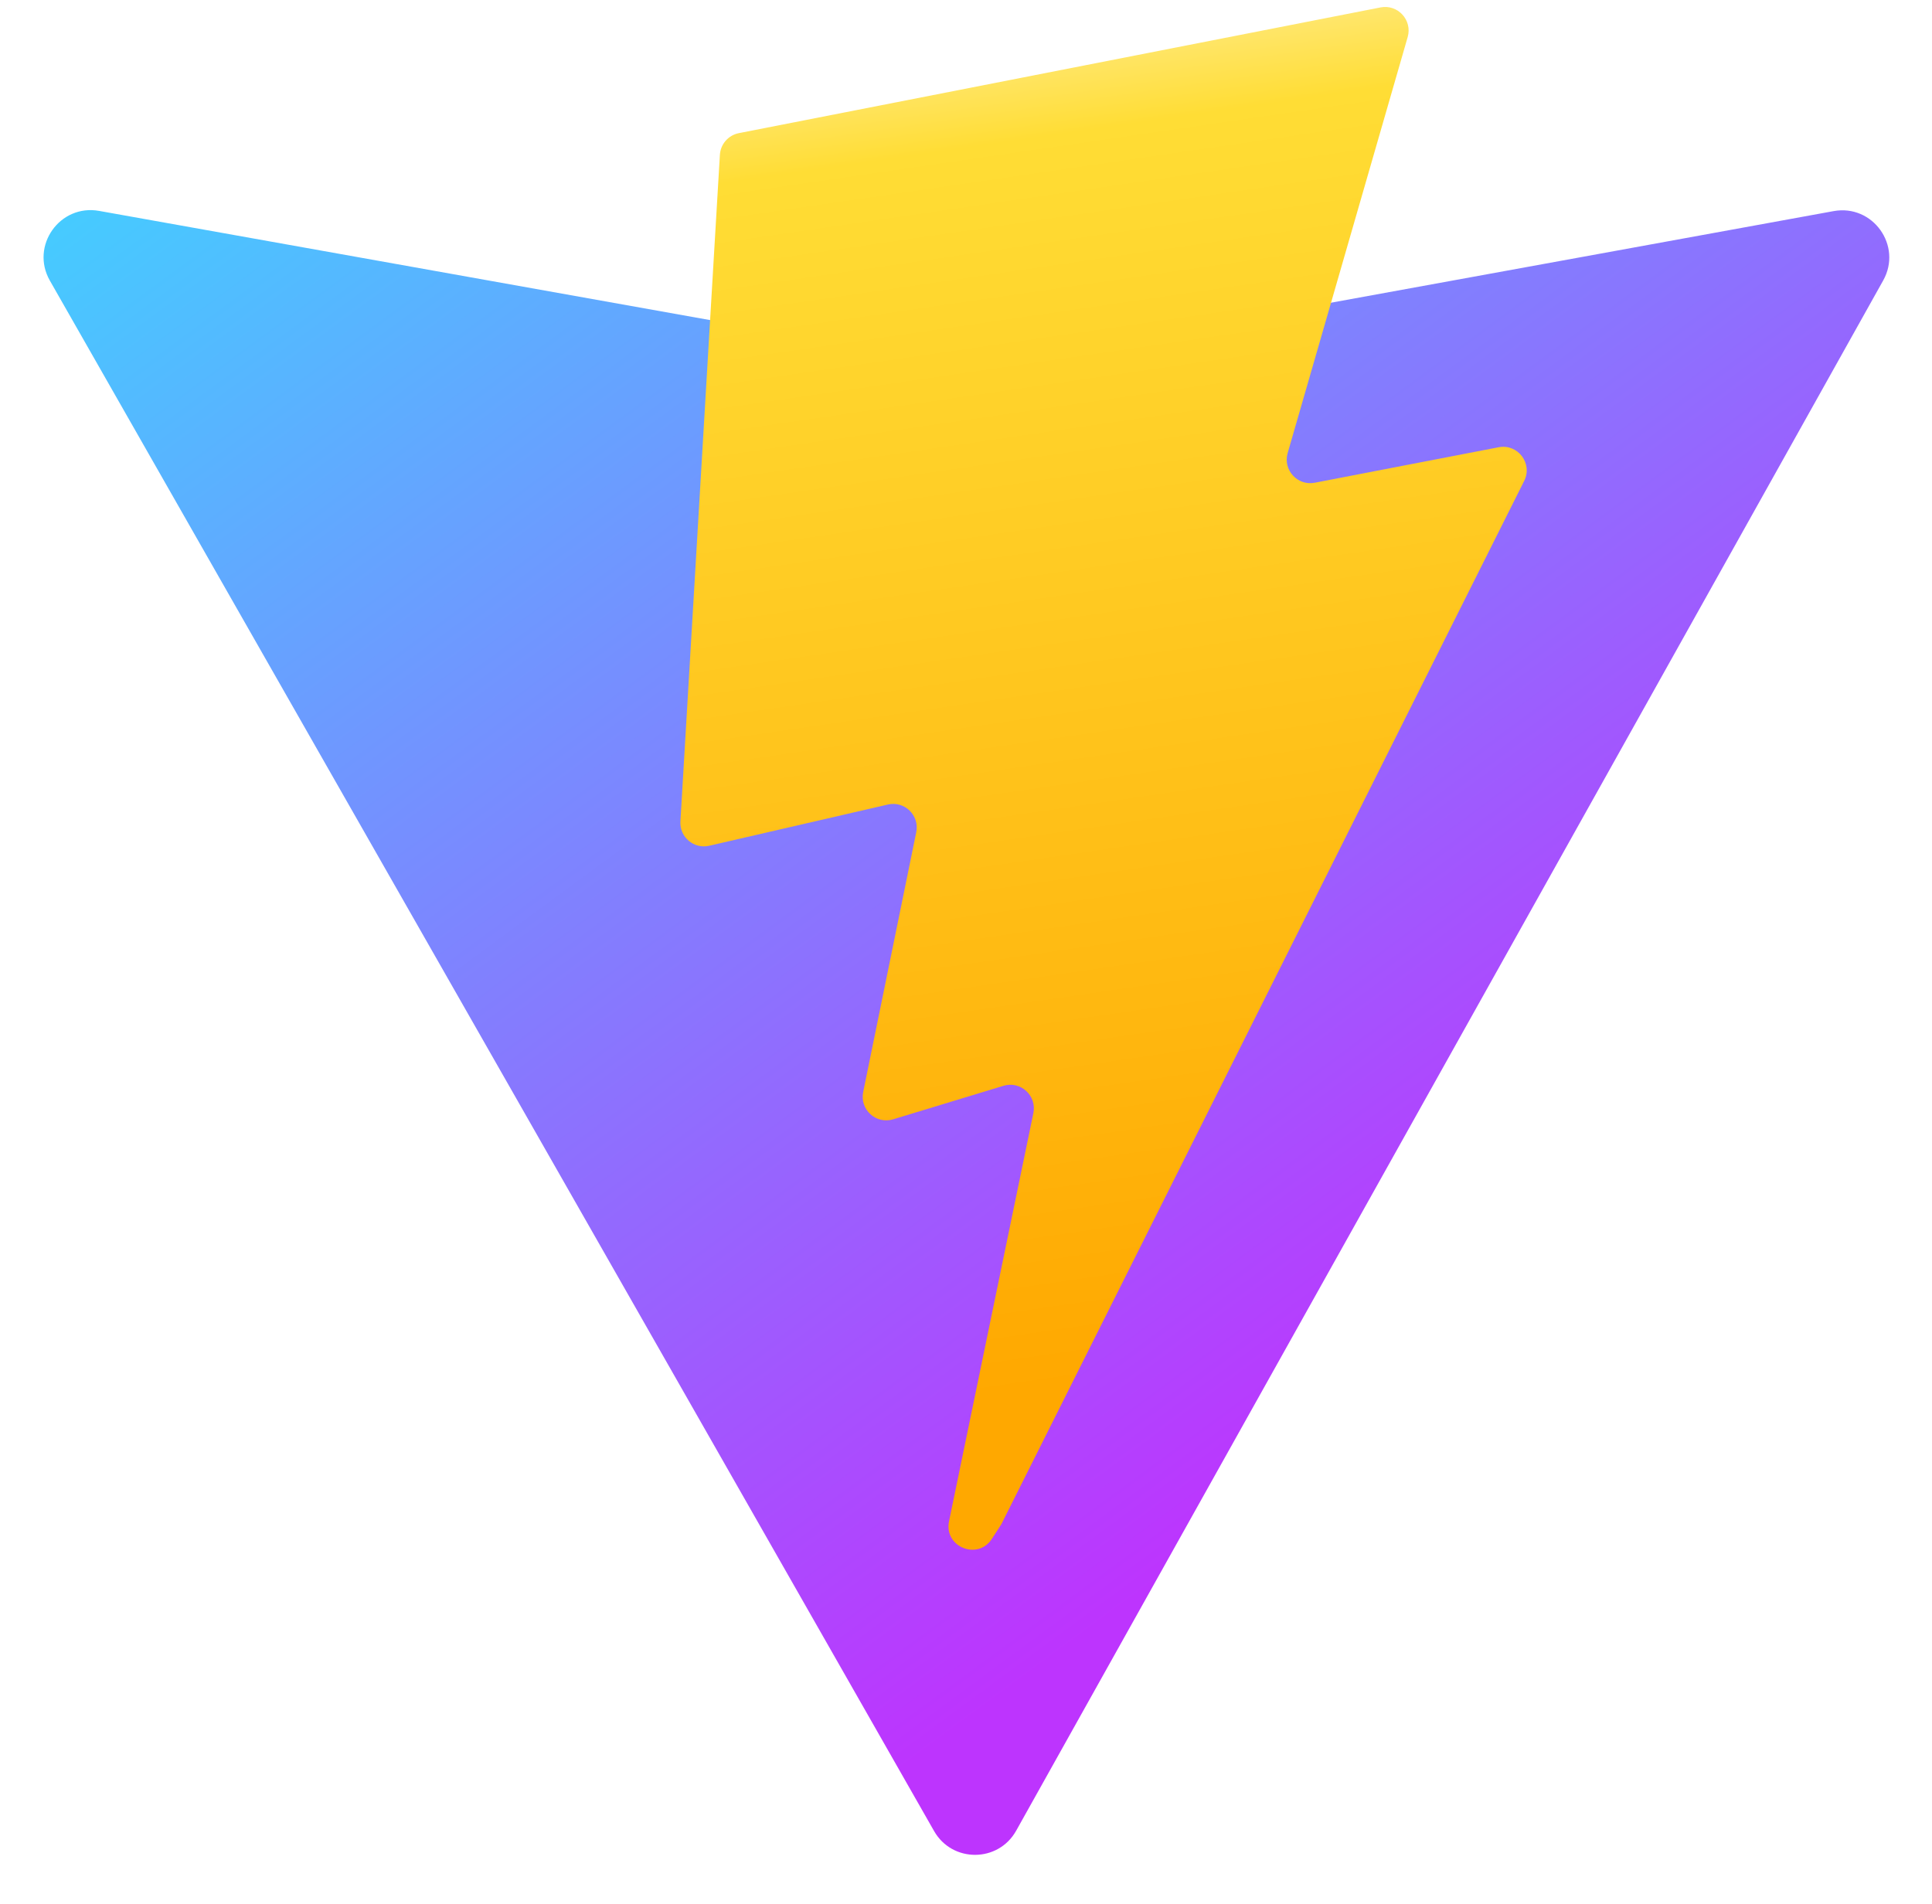
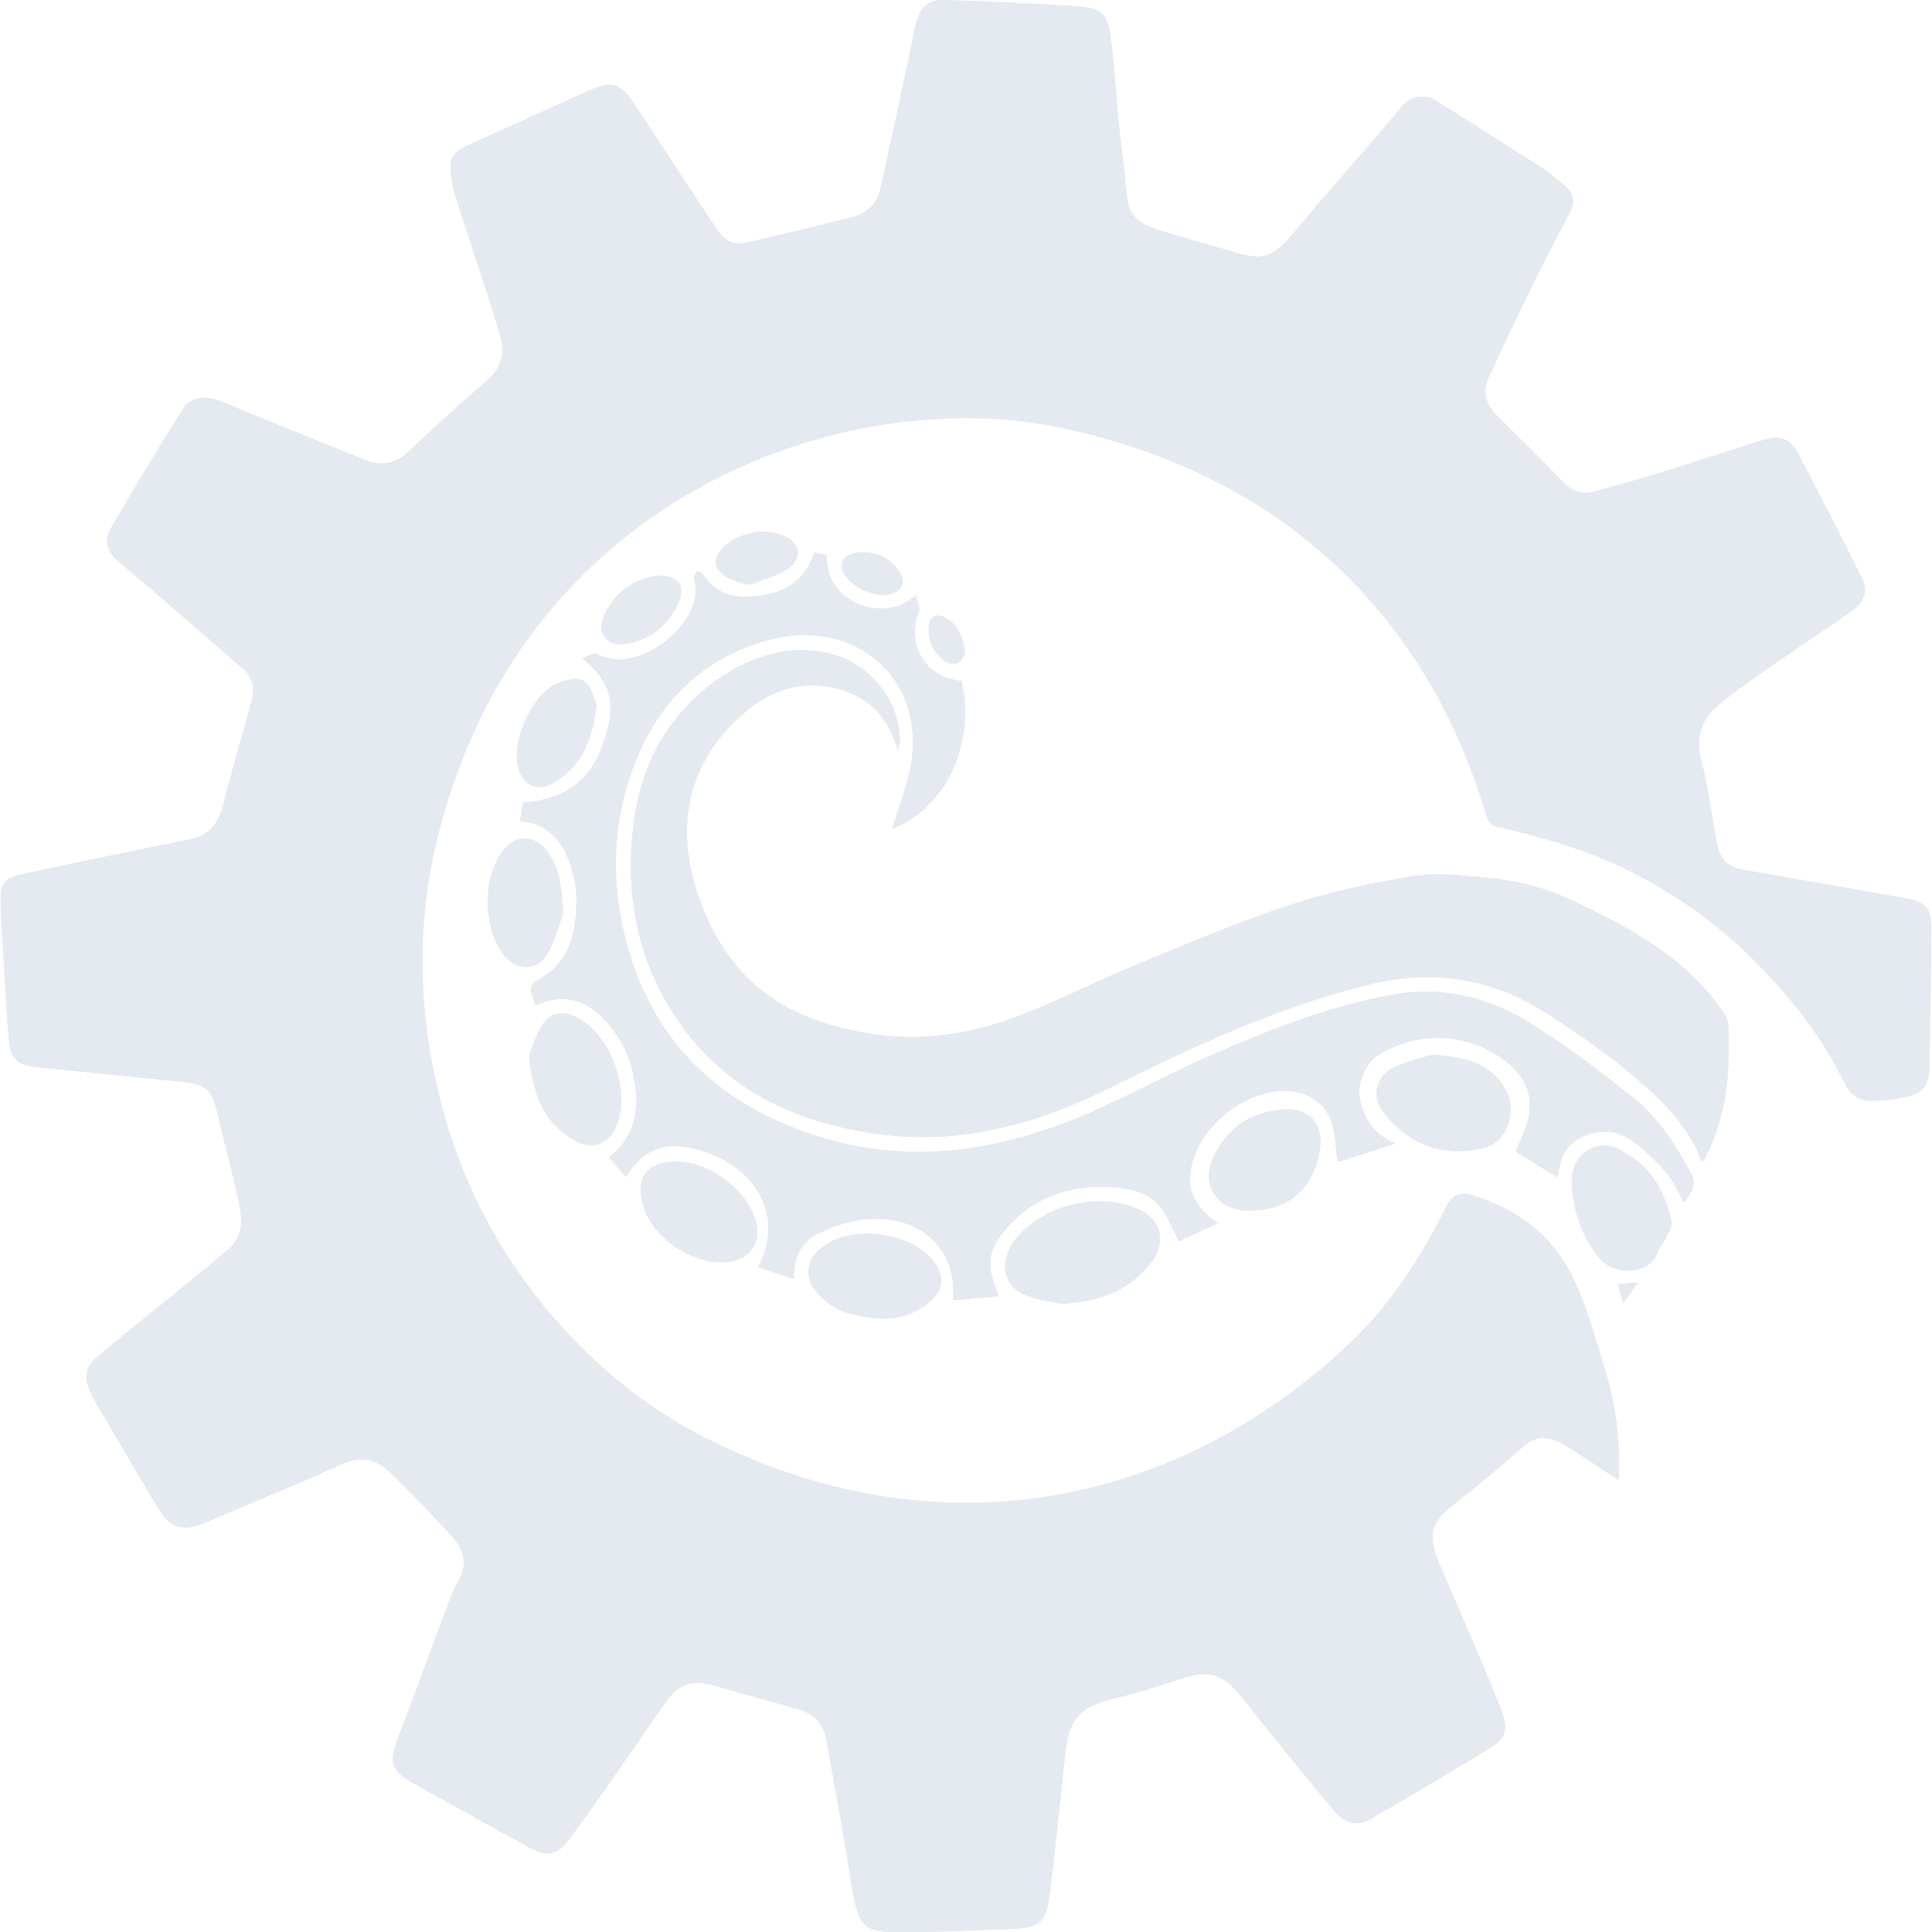
- <svg xmlns="http://www.w3.org/2000/svg" width="410" height="404" viewBox="0 0 410 404" fill="none">
-   <path d="M399.641 59.525L215.643 388.545C211.844 395.338 202.084 395.378 198.228 388.618L10.582 59.556C6.381 52.19 12.68 43.267 21.028 44.759L205.223 77.682C206.398 77.892 207.601 77.89 208.776 77.676L389.119 44.806C397.439 43.289 403.768 52.143 399.641 59.525Z" fill="url(#paint0_linear)" />
-   <path d="M292.965 1.574L156.801 28.255C154.563 28.694 152.906 30.59 152.771 32.866L144.395 174.33C144.198 177.662 147.258 180.248 150.51 179.498L188.42 170.749C191.967 169.931 195.172 173.055 194.443 176.622L183.18 231.775C182.422 235.487 185.907 238.661 189.532 237.56L212.947 230.446C216.577 229.344 220.065 232.527 219.297 236.242L201.398 322.875C200.278 328.294 207.486 331.249 210.492 326.603L212.5 323.5L323.454 102.072C325.312 98.365 322.108 94.137 318.036 94.923L279.014 102.454C275.347 103.161 272.227 99.746 273.262 96.158L298.731 7.867C299.767 4.273 296.636 0.855 292.965 1.574Z" fill="url(#paint1_linear)" />
-   <defs>
-     <linearGradient id="paint0_linear" x1="6" y1="33" x2="235" y2="344" gradientUnits="userSpaceOnUse">
-       <stop stop-color="#41D1FF" />
-       <stop offset="1" stop-color="#BD34FE" />
-     </linearGradient>
-     <linearGradient id="paint1_linear" x1="194.651" y1="8.818" x2="236.076" y2="292.989" gradientUnits="userSpaceOnUse">
-       <stop stop-color="#FFEA83" />
-       <stop offset="0.083" stop-color="#FFDD35" />
-       <stop offset="1" stop-color="#FFA800" />
-     </linearGradient>
-   </defs>
+ <svg xmlns="http://www.w3.org/2000/svg" width="32" height="32" viewBox="0 0 1048.75 1049.46">
+   <style>path{fill:#e5e9f0}@media (prefers-color-scheme:light){path{fill:#2e3440}}</style>
+   <path d="M878.92 803.99c.85-21.29-1.42-40.32-7.35-59.47-5.48-17.72-9.89-35.62-18.39-52.28-11.4-22.34-29.97-35.44-53.27-42.83-6.88-2.18-11.32-.68-14.87 6.54-13.86 28.16-31.19 54.29-54.17 75.67-95.77 89.09-226.43 112.76-351.24 47.78-22.11-11.51-42.16-26.25-60.2-43.65-40.54-39.11-67.74-85.82-81.2-140.57-11.04-44.92-12.42-89.88-2.07-135.16 43.26-189.19 221.99-253.35 341.21-227.35 65.89 14.37 123.05 43.83 167.75 95.03 29.12 33.35 49 71.95 61.58 114.38.75 2.54 2.79 6.17 4.84 6.65 25.54 5.91 50.55 12.93 74.18 24.89 24.71 12.5 47.04 28.28 66.4 47.69 19.66 19.7 37.23 41.55 49.36 66.85 4.3 8.97 10.29 10.21 18.38 9.71 2.33-.14 4.69-.05 6.97-.45 14.81-2.6 20.79-3.64 20.96-18.65.29-25.11.97-50.21.97-75.31 0-10.04-3.36-13.53-13.36-15.34-29.14-5.27-58.3-10.4-87.5-15.33-9.41-1.59-13.97-5.54-15.66-14.92-2.76-15.24-4.79-30.68-8.61-45.65-3.41-13.39 1.41-22.94 11.15-30.67 10.07-7.99 20.7-15.29 31.26-22.64 13-9.05 26.3-17.69 39.25-26.81 7.21-5.08 9.28-10.99 5.84-17.89-11.3-22.68-22.8-45.26-34.65-67.65-4.33-8.19-9.79-10.31-18.42-7.69-17.99 5.45-35.79 11.54-53.76 17.09-12.96 4-26.02 7.74-39.13 11.2-6.15 1.62-11.46-.13-16.16-5.03-12.01-12.51-24.52-24.54-36.7-36.89-5.52-5.6-7.44-12.61-4.2-19.76 8.16-17.97 16.76-35.74 25.45-53.46 6.06-12.36 12.59-24.49 18.88-36.74 3.1-6.04 1.44-11.08-3.57-15.15-4.07-3.31-8.15-6.69-12.56-9.52-18.52-11.89-37.17-23.58-55.76-35.36-7.34-4.65-14.48-3.35-20.01 3.46-4.21 5.18-8.62 10.18-12.97 15.24-15.19 17.65-30.6 35.12-45.53 53-10.15 12.16-16.02 14.64-29.41 10.72-14.8-4.33-29.7-8.32-44.39-12.99-8.18-2.61-15.28-6.82-16.26-16.92-1.26-12.96-3.06-25.87-4.37-38.83-1.65-16.35-2.64-32.77-4.66-49.07-1.47-11.82-5.24-15.55-16.99-16.33C561.95 1.93 537.9.84 513.85.08c-10.06-.32-13.97 3.19-16.76 13.08-1.36 4.81-1.9 9.84-2.96 14.75-5.42 25.12-10.77 50.26-16.4 75.34-1.78 7.93-7.46 12.75-15.1 14.7-18.07 4.61-36.21 8.93-54.36 13.22-10.18 2.41-14.39.74-20.06-7.82-14.37-21.72-28.69-43.49-42.96-65.28-8.82-13.46-12.71-14.7-27.05-8.21-19.08 8.63-38.1 17.42-57.27 25.86-17.93 7.89-18.57 8.79-14.65 27.89.43 2.1 1.1 4.16 1.77 6.21 7.81 24.09 16.04 48.05 23.28 72.31 2.67 8.94 1.17 17.61-6.98 24.56-14.46 12.35-28.56 25.15-42.3 38.29-7.29 6.98-14.94 8.6-23.97 4.95-25.9-10.46-51.82-20.88-77.61-31.59-9.02-3.74-17.18-3.08-21.6 4.01a2681.454 2681.454 0 0 0-38.54 63.83c-4.44 7.59-2.88 13.12 3.8 18.87 7.03 6.06 14.19 11.99 21.22 18.06 15.48 13.38 30.9 26.81 46.35 40.22 5.57 4.84 6.41 11.05 4.61 17.68-5.1 18.85-10.74 37.55-15.49 56.48-2.54 10.13-7.82 16.55-18.2 18.57-8.65 1.68-17.28 3.45-25.91 5.24-22.2 4.6-44.43 9.03-66.56 13.97-8.39 1.87-10.46 5.65-10.06 14.62.18 4.03.25 8.06.48 12.09 1.22 20.73 2.15 41.48 3.85 62.17.9 10.96 4.51 14.33 15.25 15.49 26.15 2.84 52.33 5.3 78.5 7.96 13.76 1.4 16.6 4.16 19.65 17.34 3.49 15.12 7.58 30.1 10.98 45.24 2.33 10.33 4.11 20.87-5.63 28.98-7.86 6.54-15.7 13.1-23.62 19.57-15.31 12.49-30.83 24.73-45.96 37.44-7.84 6.59-8.76 11.37-4.55 20.58 2.57 5.62 6.03 10.82 9.18 16.17 9.45 16.06 18.69 32.24 28.5 48.08 5.57 8.99 13.17 10.83 22.87 6.72 25.22-10.69 50.63-20.97 75.56-32.3 10.71-4.87 19.16-2.74 26.77 4.71a861.908 861.908 0 0 1 32.31 33.36c6.63 7.22 10.27 15.07 4.45 25.28-4.31 7.56-6.89 16.14-9.99 24.36-7.65 20.28-14.89 40.72-22.8 60.9-5.14 13.11-3.89 17.91 8.68 24.89 21.16 11.76 42.35 23.46 63.54 35.15 8.58 4.74 14.49 3.53 20.36-4.42 6.91-9.37 13.71-18.82 20.39-28.35 10.93-15.59 21.67-31.32 32.61-46.9 6.75-9.61 14-12.08 25.23-8.95 15.6 4.34 31.2 8.66 46.78 13.06 8.07 2.28 13.42 7.66 14.91 15.77 5.15 28.11 10.19 56.24 14.68 84.46 3.27 20.56 9.54 20.6 25.23 20.76 19.82.2 39.66-1.02 59.49-1.64 16.79-.53 20.19-3.16 22.2-19.64 3.12-25.54 5.67-51.15 8.47-76.72 1.82-16.6 7.81-24.27 23.57-28.07 13.19-3.18 26.2-7.21 39.08-11.49 15.67-5.22 23.05-2.72 33.46 10.5 16.42 20.86 33.3 41.38 50.29 61.78 5.23 6.27 12.38 7.93 18.59 4.34 21.66-12.53 43.15-25.35 64.54-38.33 11.27-6.84 10.88-12 6.42-23.2-10.24-25.71-21.5-51.01-32.45-76.44-7.39-17.15-5.2-23.91 9.96-35.46 11.76-8.96 22.97-18.67 34.1-28.42 6.83-5.98 11.67-7.25 20.24-3.33 3.24 1.49 6.3 3.41 9.31 5.35 7.59 4.88 15.11 9.88 23.41 15.32Z" />
+   <path d="M923.97 630.89c.92-.77 1.42-1 1.63-1.39 12.23-23.01 14.02-47.88 12.8-73.24-.1-2.01-1.08-4.21-2.25-5.92-20.93-30.67-52.24-47.25-84.73-62.2-14.7-6.76-30.28-10.31-46.26-11.59-12.79-1.02-26.01-2.71-38.46-.62-22.54 3.77-45.15 8.62-66.81 15.8-28.27 9.37-55.79 21.1-83.37 32.44-20.54 8.45-40.38 18.62-61.04 26.75-27.76 10.92-56.6 15.64-86.42 10.05-20.65-3.87-40.25-10.25-56.87-23.92-14.24-11.72-23.68-26.56-30.6-43.46-16.51-40.34-10.57-80.04 24.86-108.43 14.41-11.54 31.23-15.96 49.33-10.72 16.11 4.66 26.87 15.44 31.57 33.61.62-2.78 1.07-3.88 1.08-4.99.24-22.01-15.77-42.25-37.33-47.89-32.14-8.41-63.63 10.58-82.8 33.38-15.13 17.99-22.42 39.27-24.92 62.38-4.01 37.05 3.11 71.86 24.03 102.71 26.87 39.63 66.98 57.38 113.03 62.82 43.62 5.16 84.19-6.69 122.76-25.84 45.73-22.7 91.8-44.25 141.78-56.2 34.25-8.19 66.11-2.48 95.36 16.4 16.83 10.86 33.47 22.36 48.61 35.41 14.34 12.36 28.16 25.9 35.02 44.67Z" />
+   <path d="M441.91 300.06c-5.34 17.02-18.31 22.86-33.76 23.96-10.58.75-20.53-1.89-26.66-12.08-.55-.92-2.12-1.22-3.22-1.81-.59 1.33-1.97 2.88-1.66 3.94 2.68 9.25-.66 17.04-5.75 24.28-8.69 12.37-30.84 26.12-46.94 16.72-1.45-.84-4.65 1.31-8.04 2.4 15.34 12.6 18.35 23.88 12.61 42.73-7.01 23.02-20.05 33.58-44.83 35.82-.47 3.02-.97 6.2-1.55 9.96 14.6 1.31 22.45 10.24 26.81 22.43 2.22 6.22 3.84 13.04 3.83 19.59 0 18.62-3.54 35.91-22.67 45.23-1.17.57-2.19 2.96-2.04 4.38.29 2.71 1.47 5.32 2.47 8.59 12.99-5.96 24.5-4.43 34.81 5.14 9.83 9.14 15.88 20.47 18.52 33.34 3.44 16.77 1.39 32.44-13.51 44.1 3.46 3.91 6.33 7.16 9.33 10.55 2.07-2.9 3.29-4.98 4.85-6.74 10.94-12.37 24.38-11.58 38.3-6.81 29.95 10.28 42.21 36.8 28.67 62.5 6.39 2.14 12.69 4.25 19.45 6.51-.4-11.44 3.93-19.93 12.68-24.42 7.86-4.04 16.83-7.11 25.58-8.01 29.99-3.08 50.56 15.74 48.14 43.93 8.31-.73 16.44-1.45 24.94-2.2-7.3-17.18-6.68-24.93 5.42-38.3 14.37-15.89 33.23-22.07 54.36-21.01 9.65.49 19.76 2.12 26.53 9.33 5.02 5.35 7.54 13.04 11.41 20.11 5.92-2.73 13.27-6.13 21.17-9.78-18.21-12.82-16.95-25.71-12.1-37.93 6.69-16.86 26.05-32.83 47.01-33.95 12.45-.67 23.6 6.22 26.99 17.32 2.08 6.8 2.13 14.23 3.1 21.41 9.78-3.14 19.76-6.35 31.63-10.17-11.88-4.67-16.64-12.94-19.22-22.77-2.28-8.71 2.49-20.81 9.73-25.24 21.89-13.36 48.09-12.36 68.72 2.97 9.92 7.38 15.36 17.4 13.08 29.89-1.24 6.76-4.67 13.11-7.14 19.7 6.95 4.23 14.66 8.93 22.62 13.78.87-3.75 1.37-7.02 2.39-10.12 4.39-13.29 24.76-19.66 38.02-9.86 6.81 5.04 13.1 11.03 18.66 17.43 4.05 4.66 6.52 10.68 9.82 16.31 3.66-5.13 7.32-9.44 3.53-16.33-8.36-15.22-17.66-29.91-31.24-40.71-18.14-14.41-36.68-28.57-56.34-40.74-22.28-13.8-47.28-19.85-73.65-15.24-33.23 5.8-64.55 18.02-95.35 31.25-21.94 9.42-43 20.88-64.77 30.74-51.16 23.18-103.63 32.22-158.38 13.19-50.59-17.59-84.51-51.27-98.35-103.48-8.34-31.46-7.99-63.05 3.28-94 13.09-35.96 37.69-60.71 74.69-70.43 46.5-12.22 86.05 21.54 76.12 70.45-2.32 11.4-6.75 22.38-9.83 32.34 28.17-10.72 45.66-44.71 37.76-80.29-19.93-2.26-30.06-19.27-23.18-38.37.73-2.02-.93-4.91-1.71-8.39-16.55 16.12-49.63 4.47-48.24-21.56-2.02-.47-4.1-.95-6.93-1.6Z" />
+   <path d="M575.85 708.22c21.43-1 37.61-7.32 49.36-22.7 8.46-11.07 4.84-23.74-8.14-29.1-21.57-8.91-50.48-1.81-65.49 16.27-9.19 11.07-8.68 27 7.98 31.91 6.12 1.8 12.47 2.8 16.29 3.63Zm201.71-135.35c-4.48 1.46-13.15 3.38-20.98 7.08-9.54 4.52-12.1 15.81-5.61 24.15 13.97 17.93 32.97 24.74 54.6 19.51 13.16-3.18 18-20.02 12.31-30.99-7.53-14.51-21.02-18.35-40.32-19.75Zm105.91 117.31c7.02-.2 13.06-1.83 16.21-9.23 1.67-3.92 4.54-7.32 6.34-11.2 1.04-2.24 1.9-5.19 1.34-7.45-3.21-13.03-8.85-24.95-20.05-32.94-7.11-5.08-14.94-10.24-24.39-5.02-7.91 4.36-10.01 12.27-9.45 20.08.94 13.21 5.05 25.72 13.02 36.63 4.17 5.71 9.66 9.13 16.98 9.14ZM287.02 573.36c1.87 21.05 8.03 35.8 23.22 45.32 11.03 6.92 20.59 3.28 24.92-8.83 6.73-18.83-4.12-47.46-21.54-56.88-7.32-3.96-14.35-3.58-19 3.18-4.09 5.95-5.99 13.42-7.6 17.21Zm191.37 142.92c10.08.33 18.81-2.77 26.47-9.33 6.79-5.83 7.99-12.74 3.06-20.21-11.87-18.02-47.27-22.45-63.25-7.92-6.89 6.27-8 14.3-2.41 21.83 8.98 12.1 22.27 14.65 36.12 15.63Zm200.5-58.66c21.26-.15 35.19-12.79 37.8-34.29 1.57-12.93-5.89-21.43-18.88-20.73-15.74.85-28.63 7.56-36.64 21.39-4.18 7.22-7.19 15.72-2.49 23.8 4.28 7.35 11.8 9.99 20.22 9.84Zm-312-26.69c-15.92.18-22.15 8.44-17.93 23.76 4.91 17.81 27.39 32.91 45.84 30.81 12.82-1.46 18.82-10.55 15.14-22.93-4.98-16.73-25.53-31.84-43.05-31.64Zm-61.31-134.67c-.87-15.48-2.23-25.61-9-34.17-7.16-9.05-17.17-8.9-24.02.43-10.73 14.64-10.66 40.59.16 55.48 6.8 9.36 18.52 9.97 24.22.12 4.65-8.03 6.95-17.41 8.64-21.86Zm18.08-113.8c-1.41-2.79-2.83-10.05-7.1-12.71-3.52-2.18-11.09-.17-15.71 2.22-12.52 6.49-22.62 29.52-20.09 43.28 2.17 11.84 11.01 15.74 21.02 9.18 13.88-9.09 19.97-22.54 21.88-41.98Zm32.66-69.74c-12.24 1.81-22.72 8.78-28.58 21.71-4.29 9.46 1.76 17.13 12.03 15.33 13.67-2.41 23.32-10.38 28.72-23.09 3.69-8.68-.9-14.56-12.17-13.95Zm50.85 4.85c6.91-2.82 14.53-4.61 20.57-8.72 8.21-5.59 6.45-14.25-2.79-17.98-8.2-3.31-16.38-2.43-24.27 1-8.34 3.63-13.17 9.94-12.09 15.05 1.09 5.14 9.09 9.15 18.58 10.65Zm62.03-17.59c-9.11-.35-14.33 4.29-11.61 10.33 3.97 8.84 17.43 14.97 26.64 12.12 5.63-1.74 7.44-5.95 4.38-11.04-4.36-7.24-10.88-11.12-19.41-11.42Zm54.61 55.41c-.7-8.84-3.29-15.1-9.53-19.27-5.5-3.67-10.27-1.36-10.23 5.07.03 7.31 2.79 13.7 8.89 17.95 1.83 1.27 5.2 1.75 7.2.95 1.9-.76 2.94-3.68 3.68-4.7Zm365.51 341.3c-4.4.34-7.27.55-10.84.83.97 3.72 1.7 6.5 2.76 10.57 2.94-4.15 5.07-7.14 8.08-11.39Z" />
+   <path d="M878.92 803.99c-8.29-5.44-15.81-10.44-23.41-15.32-3.01-1.93-6.07-3.86-9.31-5.35-8.57-3.93-13.41-2.65-20.24 3.33-11.13 9.75-22.34 19.46-34.1 28.42-15.16 11.55-17.35 18.31-9.96 35.46 10.95 25.42 22.22 50.72 32.45 76.44 4.46 11.2 4.85 16.36-6.42 23.2-21.39 12.98-42.88 25.8-64.54 38.33-6.21 3.59-13.36 1.93-18.59-4.34-17-20.4-33.87-40.92-50.29-61.78-10.41-13.23-17.79-15.72-33.46-10.5-12.88 4.29-25.89 8.31-39.08 11.49-15.76 3.8-21.75 11.47-23.57 28.07-2.81 25.58-5.35 51.18-8.47 76.72-2.01 16.48-5.41 19.12-22.2 19.64-19.83.62-39.67 1.83-59.49 1.64-15.69-.15-21.96-.2-25.23-20.76-4.49-28.22-9.53-56.36-14.68-84.46-1.49-8.11-6.84-13.49-14.91-15.77-15.58-4.39-31.18-8.72-46.78-13.06-11.23-3.12-18.48-.65-25.23 8.95-10.94 15.58-21.68 31.31-32.61 46.9-6.68 9.53-13.48 18.98-20.39 28.35-5.86 7.95-11.78 9.15-20.36 4.42-21.19-11.7-42.39-23.39-63.54-35.15-12.57-6.99-13.82-11.78-8.68-24.89 7.92-20.18 15.16-40.62 22.8-60.9 3.1-8.22 5.68-16.8 9.99-24.36 5.82-10.21 2.17-18.06-4.45-25.28a861.442 861.442 0 0 0-32.31-33.36c-7.61-7.44-16.06-9.58-26.77-4.71-24.93 11.33-50.34 21.61-75.56 32.3-9.7 4.11-17.3 2.28-22.87-6.72-9.81-15.83-19.05-32.02-28.5-48.08-3.14-5.34-6.61-10.55-9.18-16.17-4.21-9.22-3.3-13.99 4.55-20.58 15.13-12.71 30.64-24.95 45.96-37.44 7.92-6.46 15.77-13.02 23.62-19.57 9.74-8.11 7.95-18.65 5.63-28.98-3.41-15.14-7.49-30.12-10.98-45.24-3.05-13.18-5.89-15.94-19.65-17.34-26.17-2.66-52.35-5.12-78.5-7.96-10.74-1.17-14.34-4.53-15.25-15.49-1.7-20.69-2.63-41.44-3.85-62.17-.24-4.02-.31-8.06-.48-12.09-.4-8.97 1.67-12.75 10.06-14.62 22.12-4.94 44.36-9.37 66.56-13.97 8.63-1.79 17.26-3.56 25.91-5.24 10.37-2.02 15.65-8.43 18.2-18.57 4.75-18.93 10.39-37.64 15.49-56.48 1.79-6.63.96-12.84-4.61-17.68-15.45-13.41-30.88-26.84-46.35-40.22-7.03-6.07-14.18-11.99-21.22-18.06-6.68-5.76-8.25-11.28-3.8-18.87 12.55-21.45 25.39-42.74 38.54-63.83 4.42-7.09 12.58-7.76 21.6-4.01 25.8 10.71 51.72 21.12 77.61 31.59 9.03 3.65 16.68 2.03 23.97-4.95 13.74-13.15 27.84-25.95 42.3-38.29 8.15-6.96 9.65-15.63 6.98-24.56-7.24-24.26-15.46-48.22-23.28-72.31-.66-2.05-1.34-4.11-1.77-6.21-3.92-19.1-3.28-19.99 14.65-27.89 19.17-8.44 38.18-17.23 57.27-25.86 14.34-6.49 18.24-5.25 27.05 8.21 14.27 21.79 28.59 43.56 42.96 65.28 5.66 8.56 9.88 10.23 20.06 7.82 18.15-4.29 36.29-8.61 54.36-13.22 7.64-1.95 13.32-6.77 15.1-14.7 5.63-25.07 10.98-50.21 16.4-75.34 1.06-4.9 1.6-9.94 2.96-14.75 2.79-9.89 6.7-13.4 16.76-13.08 24.05.76 48.1 1.85 72.11 3.45 11.75.78 15.53 4.51 16.99 16.33 2.02 16.3 3.02 32.72 4.66 49.07 1.31 12.96 3.11 25.87 4.37 38.83.98 10.1 8.08 14.31 16.26 16.92 14.69 4.68 29.59 8.66 44.39 12.99 13.39 3.92 19.26 1.44 29.41-10.72 14.93-17.87 30.34-35.34 45.53-53 4.35-5.06 8.77-10.06 12.97-15.24 5.53-6.81 12.67-8.11 20.01-3.46 18.59 11.78 37.24 23.47 55.76 35.36 4.41 2.83 8.48 6.2 12.56 9.52 5.01 4.07 6.67 9.11 3.57 15.15-6.29 12.25-12.81 24.38-18.88 36.74-8.69 17.72-17.3 35.49-25.45 53.46-3.24 7.15-1.33 14.16 4.2 19.76 12.18 12.35 24.68 24.38 36.7 36.89 4.71 4.9 10.01 6.65 16.16 5.03 13.12-3.46 26.17-7.2 39.13-11.2 17.97-5.54 35.76-11.64 53.76-17.09 8.63-2.62 14.09-.49 18.42 7.69 11.85 22.39 23.36 44.97 34.65 67.65 3.44 6.9 1.37 12.81-5.84 17.89-12.95 9.12-26.25 17.76-39.25 26.81-10.56 7.35-21.19 14.65-31.26 22.64-9.74 7.73-14.56 17.28-11.15 30.67 3.82 14.98 5.85 30.41 8.61 45.65 1.7 9.37 6.26 13.33 15.66 14.92 29.2 4.93 58.36 10.06 87.5 15.33 10 1.81 13.36 5.3 13.36 15.34 0 25.1-.68 50.21-.97 75.31-.17 15.01-6.15 16.06-20.96 18.65-2.28.4-4.65.3-6.97.45-8.09.5-14.08-.74-18.38-9.71-12.13-25.3-29.71-47.15-49.36-66.85-19.36-19.4-41.69-35.18-66.4-47.69-23.62-11.95-48.63-18.97-74.18-24.89-2.05-.48-4.09-4.1-4.84-6.65-12.57-42.43-32.46-81.03-61.58-114.38-44.7-51.2-101.86-80.66-167.75-95.03-119.22-26-297.95 38.16-341.21 227.35-10.35 45.28-8.97 90.24 2.07 135.16 13.46 54.75 40.66 101.46 81.2 140.57 18.04 17.4 38.09 32.14 60.2 43.65 124.82 64.98 255.47 41.31 351.24-47.78 22.98-21.38 40.31-47.5 54.17-75.67 3.55-7.21 7.99-8.72 14.87-6.54 23.29 7.39 41.86 20.49 53.27 42.83 8.5 16.66 12.91 34.57 18.39 52.28 5.93 19.15 8.21 38.19 7.35 59.47Z" />
+   <path d="M923.97 630.89c-6.86-18.77-20.67-32.31-35.02-44.67-15.14-13.05-31.78-24.55-48.61-35.41-29.25-18.88-61.11-24.59-95.36-16.4-49.98 11.95-96.05 33.5-141.78 56.2-38.57 19.15-79.14 31-122.76 25.84-46.05-5.44-86.16-23.19-113.03-62.82-20.91-30.85-28.04-65.66-24.03-102.71 2.5-23.12 9.79-44.39 24.92-62.38 19.17-22.8 50.66-41.79 82.8-33.38 21.56 5.64 37.57 25.89 37.33 47.89-.01 1.11-.46 2.21-1.08 4.99-4.7-18.17-15.46-28.95-31.57-33.61-18.1-5.24-34.92-.81-49.33 10.72-35.44 28.39-41.37 68.09-24.86 108.43 6.92 16.9 16.36 31.75 30.6 43.46 16.62 13.67 36.22 20.05 56.87 23.92 29.82 5.59 58.66.87 86.42-10.05 20.66-8.12 40.5-18.3 61.04-26.75 27.58-11.35 55.1-23.08 83.37-32.44 21.66-7.18 44.27-12.03 66.81-15.8 12.45-2.08 25.67-.4 38.46.62 15.98 1.28 31.56 4.83 46.26 11.59 32.5 14.95 63.8 31.53 84.73 62.2 1.16 1.71 2.15 3.9 2.25 5.92 1.22 25.36-.57 50.22-12.8 73.24-.21.39-.71.62-1.63 1.39Z" />
+   <path d="M441.91 300.06c2.83.66 4.91 1.14 6.93 1.6-1.39 26.03 31.69 37.69 48.24 21.56.78 3.49 2.44 6.37 1.71 8.39-6.88 19.1 3.25 36.11 23.18 38.37 7.89 35.58-9.59 69.57-37.76 80.29 3.08-9.96 7.51-20.94 9.83-32.34 9.94-48.9-29.62-82.66-76.12-70.45-37 9.72-61.61 34.47-74.69 70.43-11.26 30.95-11.62 62.54-3.28 94 13.84 52.21 47.76 85.89 98.35 103.48 54.75 19.03 107.22 9.99 158.38-13.19 21.76-9.86 42.83-21.32 64.77-30.74 30.8-13.23 62.12-25.45 95.35-31.25 26.36-4.6 51.36 1.44 73.65 15.24 19.66 12.18 38.2 26.33 56.34 40.74 13.58 10.79 22.88 25.49 31.24 40.71 3.79 6.89.13 11.2-3.53 16.33-3.3-5.63-5.77-11.65-9.82-16.31-5.56-6.4-11.84-12.4-18.66-17.43-13.26-9.8-33.62-3.43-38.02 9.86-1.02 3.1-1.52 6.37-2.39 10.12-7.96-4.85-15.67-9.55-22.62-13.78 2.46-6.58 5.9-12.94 7.14-19.7 2.29-12.49-3.15-22.52-13.08-29.89-20.63-15.33-46.83-16.34-68.72-2.97-7.25 4.42-12.01 16.53-9.73 25.24 2.57 9.83 7.34 18.1 19.22 22.77-11.88 3.82-21.85 7.03-31.63 10.17-.97-7.18-1.02-14.6-3.1-21.41-3.4-11.1-14.55-17.99-26.99-17.32-20.96 1.12-40.32 17.09-47.01 33.95-4.85 12.23-6.12 25.11 12.1 37.93-7.9 3.65-15.25 7.04-21.17 9.78-3.87-7.07-6.39-14.76-11.41-20.11-6.77-7.21-16.88-8.85-26.53-9.33-21.13-1.06-39.98 5.13-54.36 21.01-12.1 13.37-12.71 21.12-5.42 38.3-8.5.75-16.64 1.47-24.94 2.2 2.43-28.19-18.15-47.01-48.14-43.93-8.75.9-17.72 3.97-25.58 8.01-8.75 4.49-13.08 12.97-12.68 24.42-6.76-2.26-13.07-4.37-19.45-6.51 13.54-25.71 1.28-52.23-28.67-62.5-13.92-4.78-27.36-5.57-38.3 6.81-1.56 1.77-2.78 3.84-4.85 6.74-3-3.4-5.87-6.64-9.33-10.55 14.9-11.66 16.95-27.33 13.51-44.1-2.64-12.87-8.69-24.2-18.52-33.34-10.3-9.57-21.82-11.1-34.81-5.14-1-3.27-2.18-5.88-2.47-8.59-.15-1.41.87-3.81 2.04-4.38 19.13-9.33 22.66-26.61 22.67-45.23 0-6.55-1.61-13.37-3.83-19.59-4.36-12.19-12.21-21.12-26.81-22.43.59-3.76 1.08-6.94 1.55-9.96 24.78-2.23 37.82-12.79 44.83-35.82 5.74-18.86 2.73-30.14-12.61-42.73 3.4-1.09 6.59-3.24 8.04-2.4 16.1 9.4 38.25-4.35 46.94-16.72 5.09-7.25 8.43-15.03 5.75-24.28-.31-1.06 1.07-2.62 1.66-3.94 1.1.59 2.67.9 3.22 1.81 6.14 10.19 16.08 12.83 26.66 12.08 15.45-1.1 28.42-6.95 33.76-23.96Z" />
+   <path d="M575.85 708.22c-3.82-.83-10.17-1.83-16.29-3.63-16.66-4.91-17.17-20.84-7.98-31.91 15.01-18.08 43.92-25.18 65.49-16.27 12.98 5.36 16.6 18.04 8.14 29.1-11.75 15.38-27.93 21.7-49.36 22.7Zm201.71-135.35c19.3 1.4 32.79 5.24 40.32 19.75 5.7 10.97.85 27.81-12.31 30.99-21.63 5.23-40.63-1.58-54.6-19.51-6.49-8.33-3.94-19.63 5.61-24.15 7.83-3.71 16.5-5.62 20.98-7.08Zm105.91 117.31c-7.32-.02-12.81-3.44-16.98-9.14-7.97-10.9-12.08-23.41-13.02-36.63-.55-7.81 1.55-15.72 9.45-20.08 9.45-5.21 17.28-.05 24.39 5.02 11.2 7.99 16.84 19.92 20.05 32.94.56 2.26-.3 5.21-1.34 7.45-1.8 3.88-4.67 7.28-6.34 11.2-3.15 7.4-9.2 9.04-16.21 9.23ZM287.02 573.36c1.6-3.79 3.5-11.26 7.6-17.21 4.65-6.76 11.67-7.14 19-3.18 17.43 9.42 28.27 38.05 21.54 56.88-4.33 12.11-13.88 15.75-24.92 8.83-15.19-9.52-21.36-24.28-23.22-45.32Zm191.37 142.92c-13.86-.98-27.15-3.53-36.12-15.63-5.59-7.53-4.48-15.56 2.41-21.83 15.98-14.54 51.37-10.11 63.25 7.92 4.92 7.47 3.73 14.38-3.06 20.21-7.66 6.56-16.39 9.66-26.47 9.33Zm200.5-58.66c-8.42.15-15.94-2.49-20.22-9.84-4.7-8.08-1.69-16.58 2.49-23.8 8.01-13.83 20.9-20.54 36.64-21.39 12.99-.7 20.45 7.81 18.88 20.73-2.61 21.5-16.54 34.14-37.8 34.29Zm-312-26.69c17.53-.19 38.08 14.91 43.05 31.64 3.68 12.38-2.32 21.47-15.14 22.93-18.45 2.1-40.93-13-45.84-30.81-4.23-15.33 2.01-23.59 17.93-23.76Zm-61.31-134.67c-1.69 4.45-4 13.83-8.64 21.86-5.7 9.85-17.42 9.24-24.22-.12-10.82-14.89-10.89-40.84-.16-55.48 6.84-9.34 16.85-9.49 24.02-.43 6.77 8.56 8.14 18.69 9 34.17Zm18.08-113.8c-1.91 19.43-8 32.88-21.88 41.98-10.02 6.56-18.85 2.66-21.02-9.18-2.53-13.77 7.57-36.79 20.09-43.28 4.61-2.39 12.19-4.4 15.71-2.22 4.28 2.65 5.7 9.91 7.1 12.71Zm32.66-69.74c11.27-.61 15.86 5.27 12.17 13.95-5.4 12.7-15.05 20.68-28.72 23.09-10.27 1.81-16.32-5.86-12.03-15.33 5.86-12.93 16.34-19.9 28.58-21.71Zm50.85 4.85c-9.49-1.49-17.5-5.51-18.58-10.65-1.08-5.11 3.76-11.41 12.09-15.05 7.88-3.44 16.06-4.31 24.27-1 9.25 3.73 11.01 12.39 2.79 17.98-6.04 4.11-13.65 5.9-20.57 8.72Zm62.03-17.6c8.53.3 15.05 4.18 19.4 11.42 3.06 5.09 1.24 9.3-4.38 11.04-9.21 2.85-22.66-3.27-26.64-12.12-2.72-6.05 2.5-10.69 11.62-10.34Zm54.61 55.42c-.74 1.03-1.78 3.94-3.68 4.7-2 .8-5.37.32-7.2-.95-6.09-4.25-8.85-10.64-8.89-17.95-.03-6.44 4.74-8.74 10.23-5.07 6.25 4.17 8.83 10.43 9.53 19.27Zm365.51 341.3c-3.01 4.25-5.14 7.25-8.08 11.39-1.07-4.07-1.79-6.85-2.76-10.57 3.57-.27 6.44-.49 10.84-.83Z" />
</svg>
